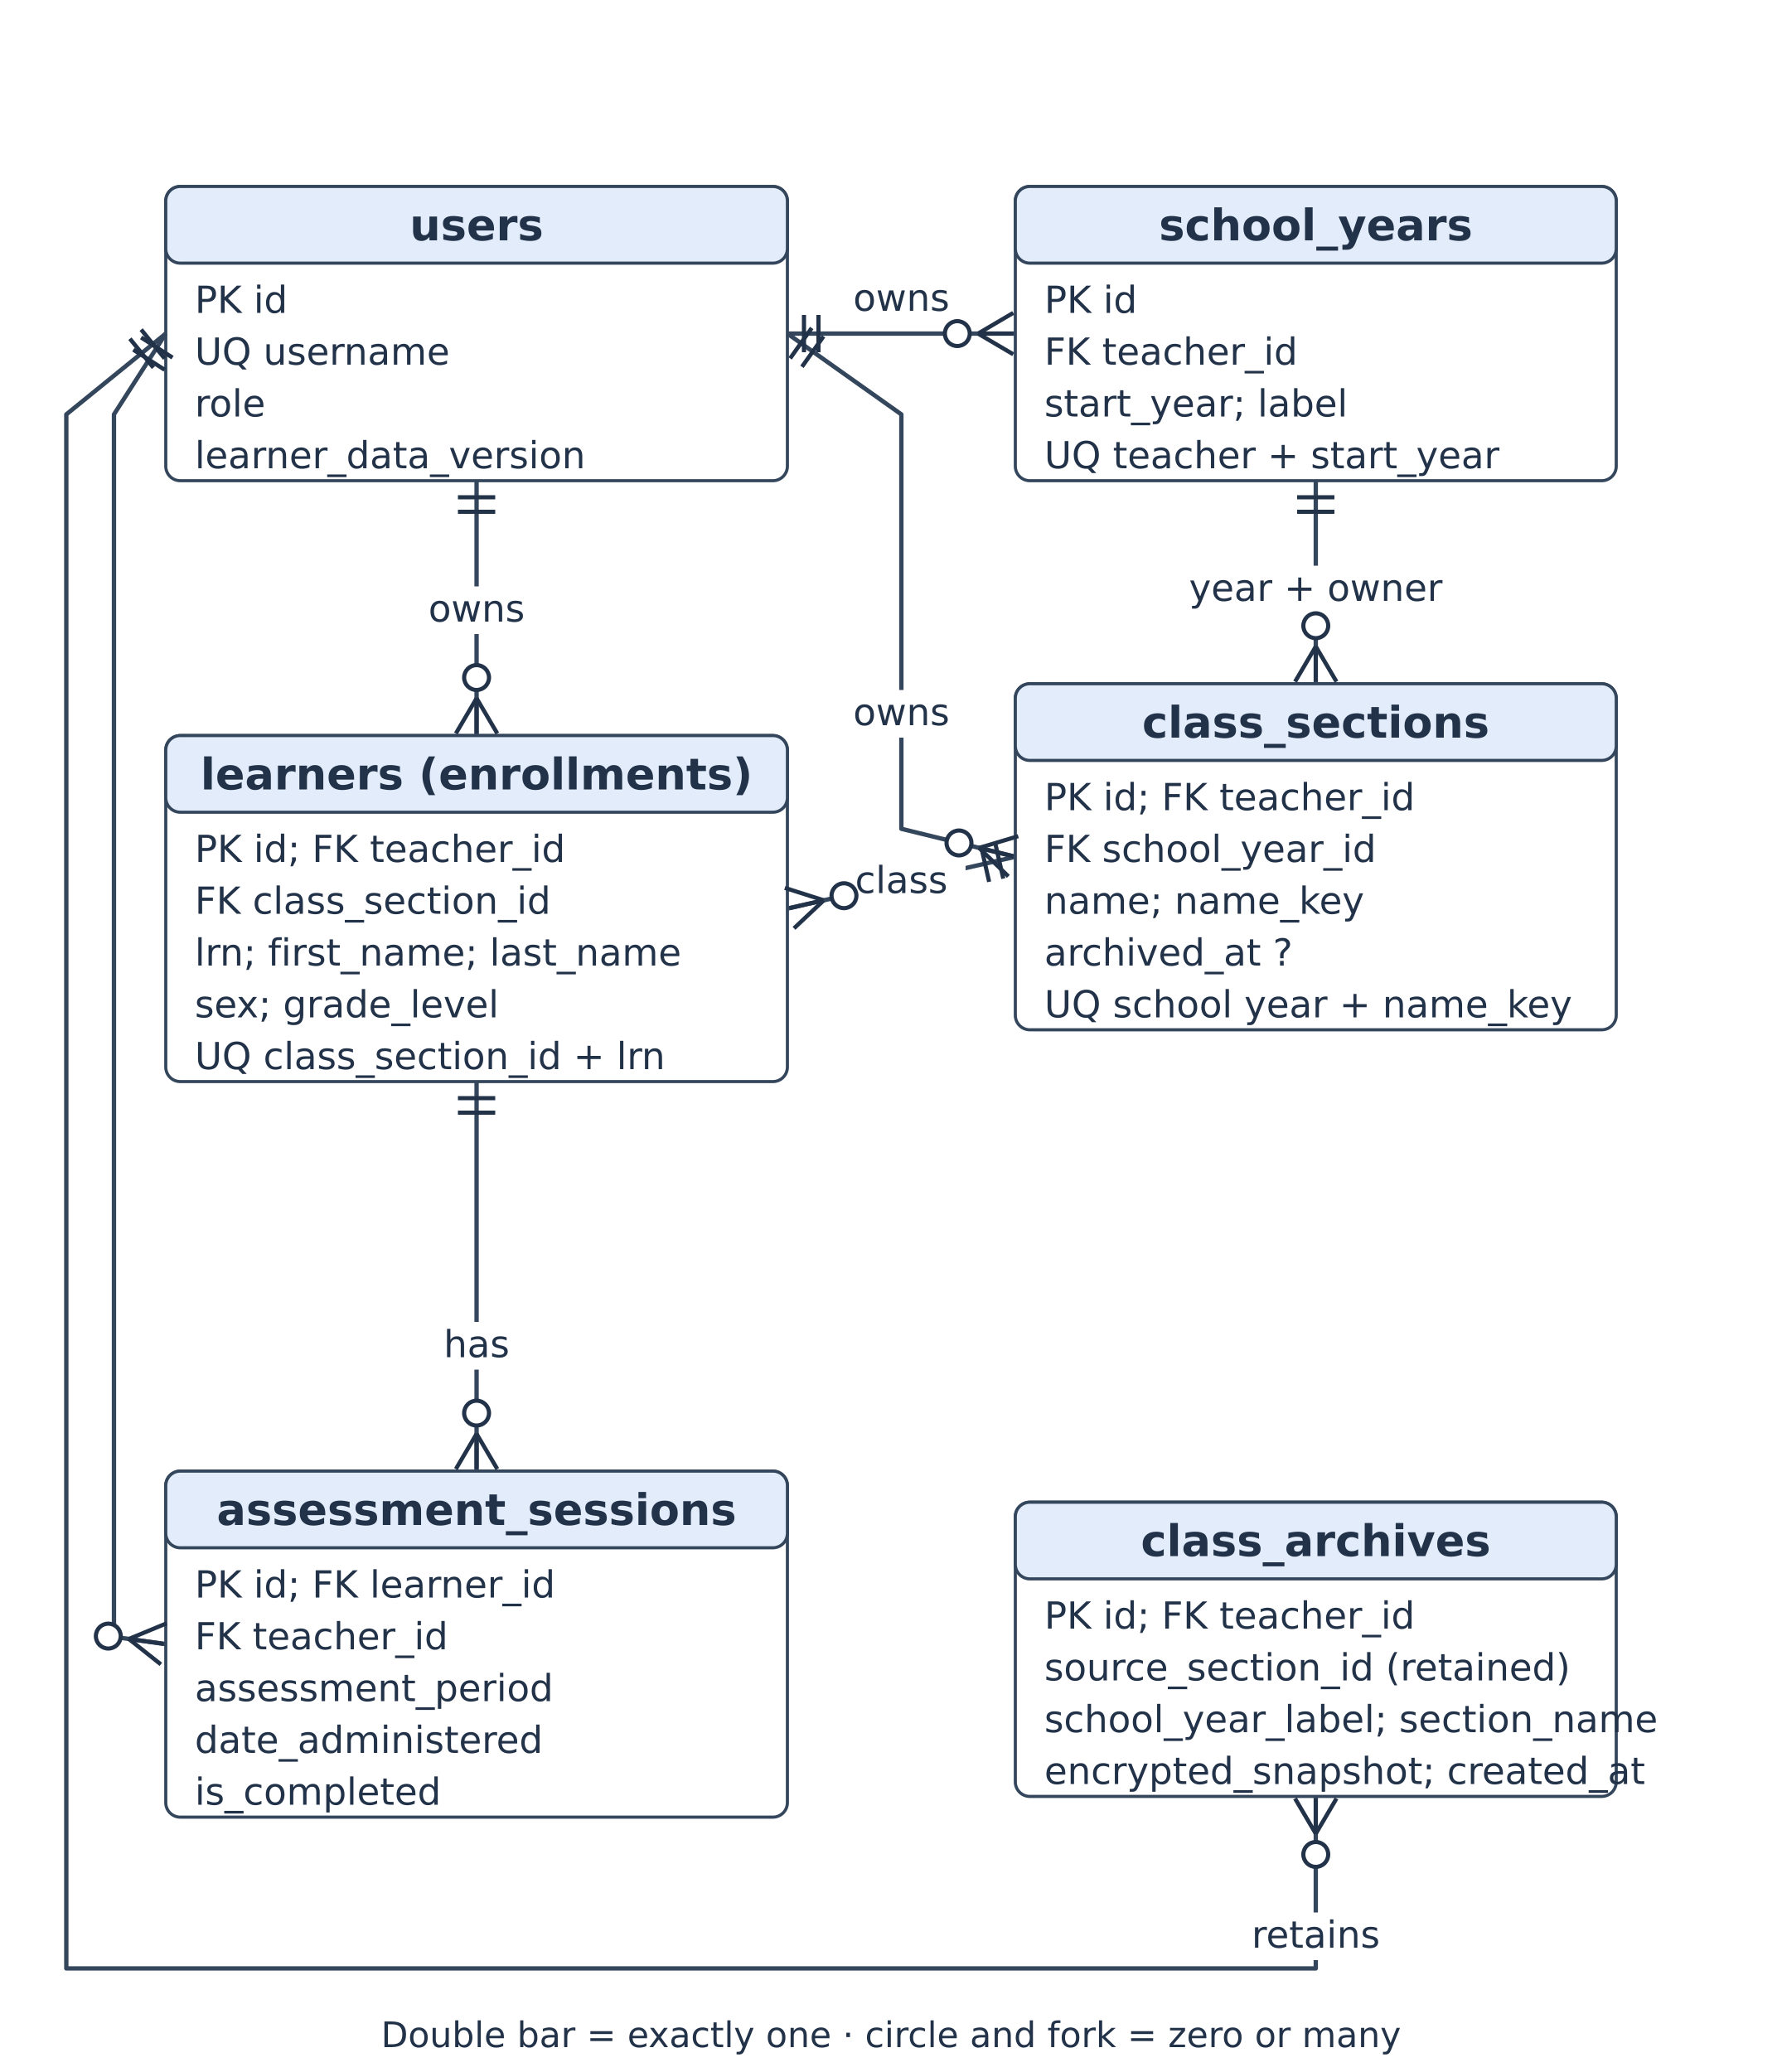
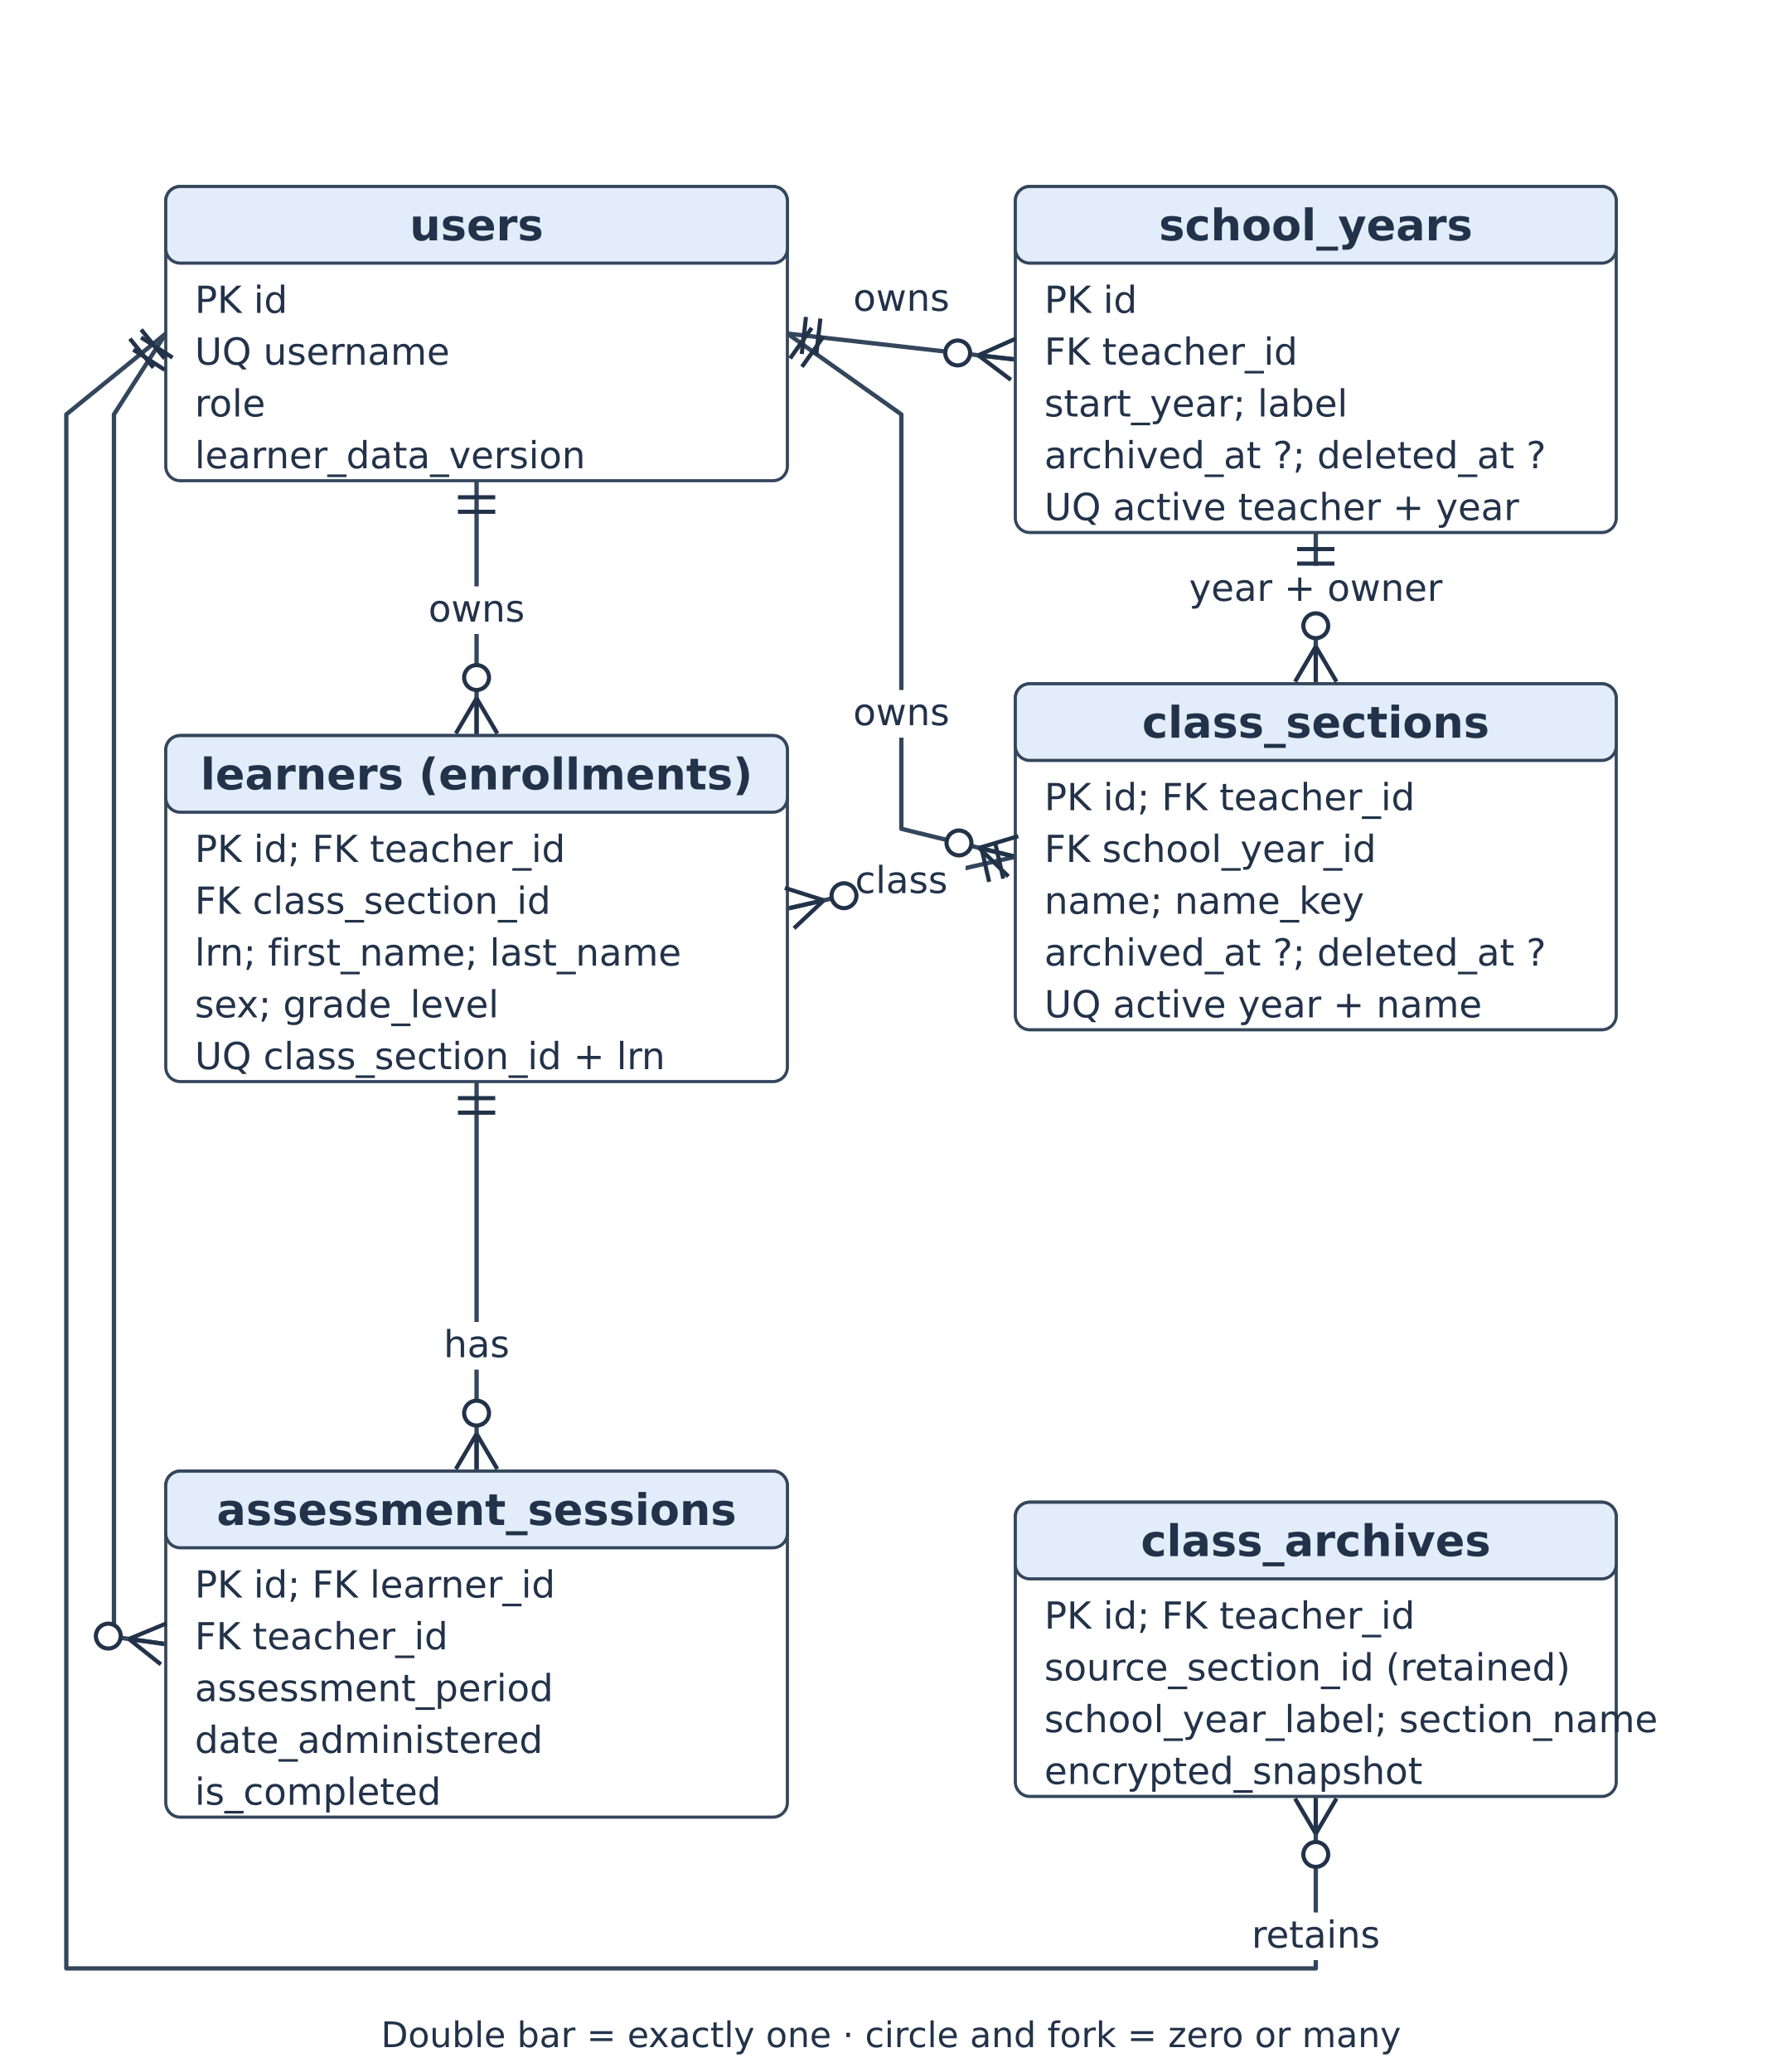
<svg xmlns="http://www.w3.org/2000/svg" width="860" height="1000" viewBox="0 0 860 1000">
  <rect width="100%" height="100%" fill="white" />
  <defs>
    <marker id="arrow" viewBox="0 0 12 12" refX="11" refY="6" markerWidth="9" markerHeight="9" orient="auto-start-reverse">
      <path d="M1,1 L11,6 L1,11" fill="none" stroke="#34465c" stroke-width="1.8" />
    </marker>
  </defs>
  <rect x="80" y="90" width="300" height="142" rx="7" fill="#ffffff" stroke="#34465c" stroke-width="1.5" />
  <rect x="80" y="90" width="300" height="37" rx="7" fill="#e2ecfa" stroke="#34465c" stroke-width="1.5" />
-   <rect x="490" y="90" width="290" height="142" rx="7" fill="#ffffff" stroke="#34465c" stroke-width="1.5" />
+   <rect x="490" y="90" width="290" height="167" rx="7" fill="#ffffff" stroke="#34465c" stroke-width="1.5" />
  <rect x="490" y="90" width="290" height="37" rx="7" fill="#e2ecfa" stroke="#34465c" stroke-width="1.5" />
  <rect x="490" y="330" width="290" height="167" rx="7" fill="#ffffff" stroke="#34465c" stroke-width="1.5" />
  <rect x="490" y="330" width="290" height="37" rx="7" fill="#e2ecfa" stroke="#34465c" stroke-width="1.5" />
  <rect x="80" y="355" width="300" height="167" rx="7" fill="#ffffff" stroke="#34465c" stroke-width="1.5" />
  <rect x="80" y="355" width="300" height="37" rx="7" fill="#e2ecfa" stroke="#34465c" stroke-width="1.5" />
  <rect x="80" y="710" width="300" height="167" rx="7" fill="#ffffff" stroke="#34465c" stroke-width="1.5" />
  <rect x="80" y="710" width="300" height="37" rx="7" fill="#e2ecfa" stroke="#34465c" stroke-width="1.5" />
  <rect x="490" y="725" width="290" height="142" rx="7" fill="#ffffff" stroke="#34465c" stroke-width="1.5" />
  <rect x="490" y="725" width="290" height="37" rx="7" fill="#e2ecfa" stroke="#34465c" stroke-width="1.5" />
-   <polyline points="380,161.0 490,161.0" fill="none" stroke="#34465c" stroke-width="2.1" stroke-linejoin="round" />
-   <polyline points="635.0,232 635.0,330" fill="none" stroke="#34465c" stroke-width="2.1" stroke-linejoin="round" />
+   <polyline points="380,161.0 490,173.5" fill="none" stroke="#34465c" stroke-width="2.1" stroke-linejoin="round" />
+   <polyline points="635.0,257 635.0,330" fill="none" stroke="#34465c" stroke-width="2.1" stroke-linejoin="round" />
  <polyline points="490,413.5 380,438.5" fill="none" stroke="#34465c" stroke-width="2.1" stroke-linejoin="round" />
  <polyline points="230.0,522 230.0,710" fill="none" stroke="#34465c" stroke-width="2.1" stroke-linejoin="round" />
  <polyline points="380,161.0 435,200 435,400 490,413.5" fill="none" stroke="#34465c" stroke-width="2.1" stroke-linejoin="round" />
  <polyline points="230.0,232 230.0,355" fill="none" stroke="#34465c" stroke-width="2.1" stroke-linejoin="round" />
  <polyline points="80,161.0 55,200 55,790 80,793.5" fill="none" stroke="#34465c" stroke-width="2.1" stroke-linejoin="round" />
  <polyline points="80,161.0 32,200 32,950 635,950 635.0,867" fill="none" stroke="#34465c" stroke-width="2.1" stroke-linejoin="round" />
  <text x="230.0" y="116.0" text-anchor="middle" font-family="DejaVu Sans,Arial,sans-serif" font-size="21" fill="#223249" font-weight="bold">users</text>
  <text x="94" y="151.0" text-anchor="start" font-family="DejaVu Sans,Arial,sans-serif" font-size="18" fill="#223249">PK id</text>
  <text x="94" y="176.0" text-anchor="start" font-family="DejaVu Sans,Arial,sans-serif" font-size="18" fill="#223249">UQ username</text>
  <text x="94" y="201.0" text-anchor="start" font-family="DejaVu Sans,Arial,sans-serif" font-size="18" fill="#223249">role</text>
  <text x="94" y="226.0" text-anchor="start" font-family="DejaVu Sans,Arial,sans-serif" font-size="18" fill="#223249">learner_data_version</text>
  <text x="635.0" y="116.0" text-anchor="middle" font-family="DejaVu Sans,Arial,sans-serif" font-size="21" fill="#223249" font-weight="bold">school_years</text>
  <text x="504" y="151.0" text-anchor="start" font-family="DejaVu Sans,Arial,sans-serif" font-size="18" fill="#223249">PK id</text>
  <text x="504" y="176.0" text-anchor="start" font-family="DejaVu Sans,Arial,sans-serif" font-size="18" fill="#223249">FK teacher_id</text>
  <text x="504" y="201.0" text-anchor="start" font-family="DejaVu Sans,Arial,sans-serif" font-size="18" fill="#223249">start_year; label</text>
-   <text x="504" y="226.0" text-anchor="start" font-family="DejaVu Sans,Arial,sans-serif" font-size="18" fill="#223249">UQ teacher + start_year</text>
+   <text x="504" y="226.0" text-anchor="start" font-family="DejaVu Sans,Arial,sans-serif" font-size="18" fill="#223249">archived_at ?; deleted_at ?</text>
+   <text x="504" y="251.0" text-anchor="start" font-family="DejaVu Sans,Arial,sans-serif" font-size="18" fill="#223249">UQ active teacher + year</text>
  <text x="635.0" y="356.0" text-anchor="middle" font-family="DejaVu Sans,Arial,sans-serif" font-size="21" fill="#223249" font-weight="bold">class_sections</text>
  <text x="504" y="391.0" text-anchor="start" font-family="DejaVu Sans,Arial,sans-serif" font-size="18" fill="#223249">PK id; FK teacher_id</text>
  <text x="504" y="416.0" text-anchor="start" font-family="DejaVu Sans,Arial,sans-serif" font-size="18" fill="#223249">FK school_year_id</text>
  <text x="504" y="441.0" text-anchor="start" font-family="DejaVu Sans,Arial,sans-serif" font-size="18" fill="#223249">name; name_key</text>
-   <text x="504" y="466.0" text-anchor="start" font-family="DejaVu Sans,Arial,sans-serif" font-size="18" fill="#223249">archived_at ?</text>
-   <text x="504" y="491.0" text-anchor="start" font-family="DejaVu Sans,Arial,sans-serif" font-size="18" fill="#223249">UQ school year + name_key</text>
+   <text x="504" y="466.0" text-anchor="start" font-family="DejaVu Sans,Arial,sans-serif" font-size="18" fill="#223249">archived_at ?; deleted_at ?</text>
+   <text x="504" y="491.0" text-anchor="start" font-family="DejaVu Sans,Arial,sans-serif" font-size="18" fill="#223249">UQ active year + name</text>
  <text x="230.0" y="381.0" text-anchor="middle" font-family="DejaVu Sans,Arial,sans-serif" font-size="21" fill="#223249" font-weight="bold">learners (enrollments)</text>
  <text x="94" y="416.0" text-anchor="start" font-family="DejaVu Sans,Arial,sans-serif" font-size="18" fill="#223249">PK id; FK teacher_id</text>
  <text x="94" y="441.0" text-anchor="start" font-family="DejaVu Sans,Arial,sans-serif" font-size="18" fill="#223249">FK class_section_id</text>
  <text x="94" y="466.0" text-anchor="start" font-family="DejaVu Sans,Arial,sans-serif" font-size="18" fill="#223249">lrn; first_name; last_name</text>
  <text x="94" y="491.0" text-anchor="start" font-family="DejaVu Sans,Arial,sans-serif" font-size="18" fill="#223249">sex; grade_level</text>
  <text x="94" y="516.0" text-anchor="start" font-family="DejaVu Sans,Arial,sans-serif" font-size="18" fill="#223249">UQ class_section_id + lrn</text>
  <text x="230.0" y="736.0" text-anchor="middle" font-family="DejaVu Sans,Arial,sans-serif" font-size="21" fill="#223249" font-weight="bold">assessment_sessions</text>
  <text x="94" y="771.0" text-anchor="start" font-family="DejaVu Sans,Arial,sans-serif" font-size="18" fill="#223249">PK id; FK learner_id</text>
  <text x="94" y="796.0" text-anchor="start" font-family="DejaVu Sans,Arial,sans-serif" font-size="18" fill="#223249">FK teacher_id</text>
  <text x="94" y="821.0" text-anchor="start" font-family="DejaVu Sans,Arial,sans-serif" font-size="18" fill="#223249">assessment_period</text>
  <text x="94" y="846.0" text-anchor="start" font-family="DejaVu Sans,Arial,sans-serif" font-size="18" fill="#223249">date_administered</text>
  <text x="94" y="871.0" text-anchor="start" font-family="DejaVu Sans,Arial,sans-serif" font-size="18" fill="#223249">is_completed</text>
  <text x="635.0" y="751.0" text-anchor="middle" font-family="DejaVu Sans,Arial,sans-serif" font-size="21" fill="#223249" font-weight="bold">class_archives</text>
  <text x="504" y="786.0" text-anchor="start" font-family="DejaVu Sans,Arial,sans-serif" font-size="18" fill="#223249">PK id; FK teacher_id</text>
  <text x="504" y="811.0" text-anchor="start" font-family="DejaVu Sans,Arial,sans-serif" font-size="18" fill="#223249">source_section_id (retained)</text>
  <text x="504" y="836.0" text-anchor="start" font-family="DejaVu Sans,Arial,sans-serif" font-size="18" fill="#223249">school_year_label; section_name</text>
-   <text x="504" y="861.0" text-anchor="start" font-family="DejaVu Sans,Arial,sans-serif" font-size="18" fill="#223249">encrypted_snapshot; created_at</text>
+   <text x="504" y="861.0" text-anchor="start" font-family="DejaVu Sans,Arial,sans-serif" font-size="18" fill="#223249">encrypted_snapshot</text>
  <text x="430" y="988.0" text-anchor="middle" font-family="DejaVu Sans,Arial,sans-serif" font-size="17" fill="#223249">Double bar = exactly one · circle and fork = zero or many</text>
  <rect x="409.0" y="133" width="52" height="23" rx="3" fill="white" />
  <text x="435" y="150" text-anchor="middle" font-family="DejaVu Sans,Arial,sans-serif" font-size="18" fill="#223249">owns</text>
-   <line x1="388.0" y1="152.0" x2="388.0" y2="170.0" stroke="#223249" stroke-width="2" />
-   <line x1="395.0" y1="152.0" x2="395.0" y2="170.0" stroke="#223249" stroke-width="2" />
-   <line x1="489.0" y1="171.0" x2="472.0" y2="161.0" stroke="#223249" stroke-width="2" />
-   <line x1="489.0" y1="151.0" x2="472.0" y2="161.0" stroke="#223249" stroke-width="2" />
-   <line x1="489.0" y1="161.0" x2="472.0" y2="161.0" stroke="#223249" stroke-width="2" />
-   <circle cx="462.0" cy="161.0" r="6" fill="white" stroke="#223249" stroke-width="2" />
+   <line x1="388.965" y1="152.961" x2="386.933" y2="170.846" stroke="#223249" stroke-width="2" />
+   <line x1="395.92" y1="153.751" x2="393.888" y2="171.636" stroke="#223249" stroke-width="2" />
+   <line x1="487.877" y1="183.323" x2="472.115" y2="171.468" stroke="#223249" stroke-width="2" />
+   <line x1="490.135" y1="163.451" x2="472.115" y2="171.468" stroke="#223249" stroke-width="2" />
+   <line x1="489.006" y1="173.387" x2="472.115" y2="171.468" stroke="#223249" stroke-width="2" />
+   <circle cx="462.179" cy="170.339" r="6" fill="white" stroke="#223249" stroke-width="2" />
  <rect x="569.0" y="273" width="132" height="23" rx="3" fill="white" />
  <text x="635" y="290" text-anchor="middle" font-family="DejaVu Sans,Arial,sans-serif" font-size="18" fill="#223249">year + owner</text>
-   <line x1="644.0" y1="240.0" x2="626.0" y2="240.0" stroke="#223249" stroke-width="2" />
-   <line x1="644.0" y1="247.0" x2="626.0" y2="247.0" stroke="#223249" stroke-width="2" />
+   <line x1="644.0" y1="265.0" x2="626.0" y2="265.0" stroke="#223249" stroke-width="2" />
+   <line x1="644.0" y1="272.0" x2="626.0" y2="272.0" stroke="#223249" stroke-width="2" />
  <line x1="625.0" y1="329.0" x2="635.0" y2="312.0" stroke="#223249" stroke-width="2" />
  <line x1="645.0" y1="329.0" x2="635.0" y2="312.0" stroke="#223249" stroke-width="2" />
  <line x1="635.0" y1="329.0" x2="635.0" y2="312.0" stroke="#223249" stroke-width="2" />
  <circle cx="635.0" cy="302.0" r="6" fill="white" stroke="#223249" stroke-width="2" />
  <rect x="404.0" y="414" width="62" height="23" rx="3" fill="white" />
  <text x="435" y="431" text-anchor="middle" font-family="DejaVu Sans,Arial,sans-serif" font-size="18" fill="#223249">class</text>
  <line x1="484.194" y1="424.049" x2="480.204" y2="406.497" stroke="#223249" stroke-width="2" />
  <line x1="477.368" y1="425.601" x2="473.378" y2="408.048" stroke="#223249" stroke-width="2" />
  <line x1="378.759" y1="428.527" x2="397.552" y2="434.511" stroke="#223249" stroke-width="2" />
  <line x1="383.191" y1="448.03" x2="397.552" y2="434.511" stroke="#223249" stroke-width="2" />
  <line x1="380.975" y1="438.278" x2="397.552" y2="434.511" stroke="#223249" stroke-width="2" />
  <circle cx="407.304" cy="432.295" r="6" fill="white" stroke="#223249" stroke-width="2" />
  <rect x="209.0" y="638" width="42" height="23" rx="3" fill="white" />
  <text x="230" y="655" text-anchor="middle" font-family="DejaVu Sans,Arial,sans-serif" font-size="18" fill="#223249">has</text>
  <line x1="239.0" y1="530.0" x2="221.0" y2="530.0" stroke="#223249" stroke-width="2" />
  <line x1="239.0" y1="537.0" x2="221.0" y2="537.0" stroke="#223249" stroke-width="2" />
  <line x1="220.0" y1="709.0" x2="230.0" y2="692.0" stroke="#223249" stroke-width="2" />
  <line x1="240.0" y1="709.0" x2="230.0" y2="692.0" stroke="#223249" stroke-width="2" />
  <line x1="230.0" y1="709.0" x2="230.0" y2="692.0" stroke="#223249" stroke-width="2" />
  <circle cx="230.0" cy="682.0" r="6" fill="white" stroke="#223249" stroke-width="2" />
  <rect x="409.0" y="333" width="52" height="23" rx="3" fill="white" />
  <text x="435" y="350" text-anchor="middle" font-family="DejaVu Sans,Arial,sans-serif" font-size="18" fill="#223249">owns</text>
  <line x1="391.732" y1="158.286" x2="381.32" y2="172.969" stroke="#223249" stroke-width="2" />
  <line x1="397.442" y1="162.335" x2="387.03" y2="177.018" stroke="#223249" stroke-width="2" />
  <line x1="486.645" y1="422.973" x2="472.519" y2="409.209" stroke="#223249" stroke-width="2" />
  <line x1="491.413" y1="403.55" x2="472.519" y2="409.209" stroke="#223249" stroke-width="2" />
  <line x1="489.029" y1="413.262" x2="472.519" y2="409.209" stroke="#223249" stroke-width="2" />
  <circle cx="462.807" cy="406.825" r="6" fill="white" stroke="#223249" stroke-width="2" />
  <rect x="204.0" y="283" width="52" height="23" rx="3" fill="white" />
  <text x="230" y="300" text-anchor="middle" font-family="DejaVu Sans,Arial,sans-serif" font-size="18" fill="#223249">owns</text>
  <line x1="239.0" y1="240.0" x2="221.0" y2="240.0" stroke="#223249" stroke-width="2" />
  <line x1="239.0" y1="247.0" x2="221.0" y2="247.0" stroke="#223249" stroke-width="2" />
  <line x1="220.0" y1="354.0" x2="230.0" y2="337.0" stroke="#223249" stroke-width="2" />
  <line x1="240.0" y1="354.0" x2="230.0" y2="337.0" stroke="#223249" stroke-width="2" />
  <line x1="230.0" y1="354.0" x2="230.0" y2="337.0" stroke="#223249" stroke-width="2" />
  <circle cx="230.0" cy="327.0" r="6" fill="white" stroke="#223249" stroke-width="2" />
  <line x1="83.26" y1="172.592" x2="68.106" y2="162.878" stroke="#223249" stroke-width="2" />
  <line x1="79.482" y1="178.485" x2="64.328" y2="168.771" stroke="#223249" stroke-width="2" />
  <line x1="77.623" y1="803.265" x2="62.174" y2="791.004" stroke="#223249" stroke-width="2" />
  <line x1="80.396" y1="783.458" x2="62.174" y2="791.004" stroke="#223249" stroke-width="2" />
  <line x1="79.01" y1="793.361" x2="62.174" y2="791.004" stroke="#223249" stroke-width="2" />
  <circle cx="52.27" cy="789.618" r="6" fill="white" stroke="#223249" stroke-width="2" />
  <rect x="594.0" y="923" width="82" height="23" rx="3" fill="white" />
  <text x="635" y="940" text-anchor="middle" font-family="DejaVu Sans,Arial,sans-serif" font-size="18" fill="#223249">retains</text>
  <line x1="79.466" y1="173.03" x2="68.116" y2="159.06" stroke="#223249" stroke-width="2" />
  <line x1="74.034" y1="177.444" x2="62.683" y2="163.474" stroke="#223249" stroke-width="2" />
  <line x1="645.0" y1="868.0" x2="635.0" y2="885.0" stroke="#223249" stroke-width="2" />
  <line x1="625.0" y1="868.0" x2="635.0" y2="885.0" stroke="#223249" stroke-width="2" />
  <line x1="635.0" y1="868.0" x2="635.0" y2="885.0" stroke="#223249" stroke-width="2" />
  <circle cx="635.0" cy="895.0" r="6" fill="white" stroke="#223249" stroke-width="2" />
</svg>
